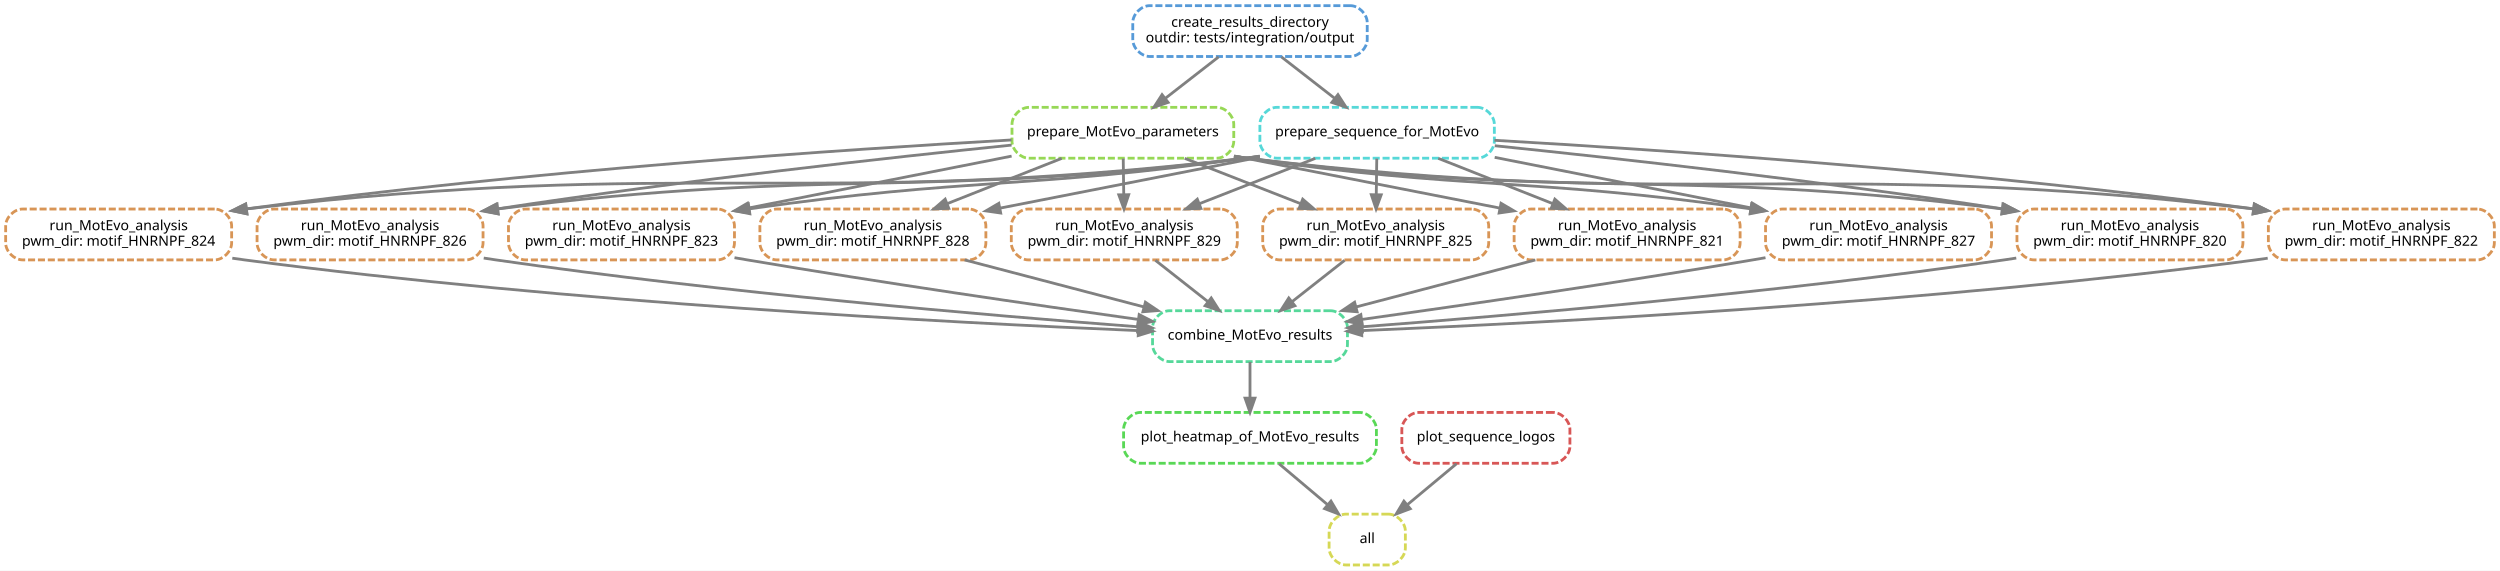
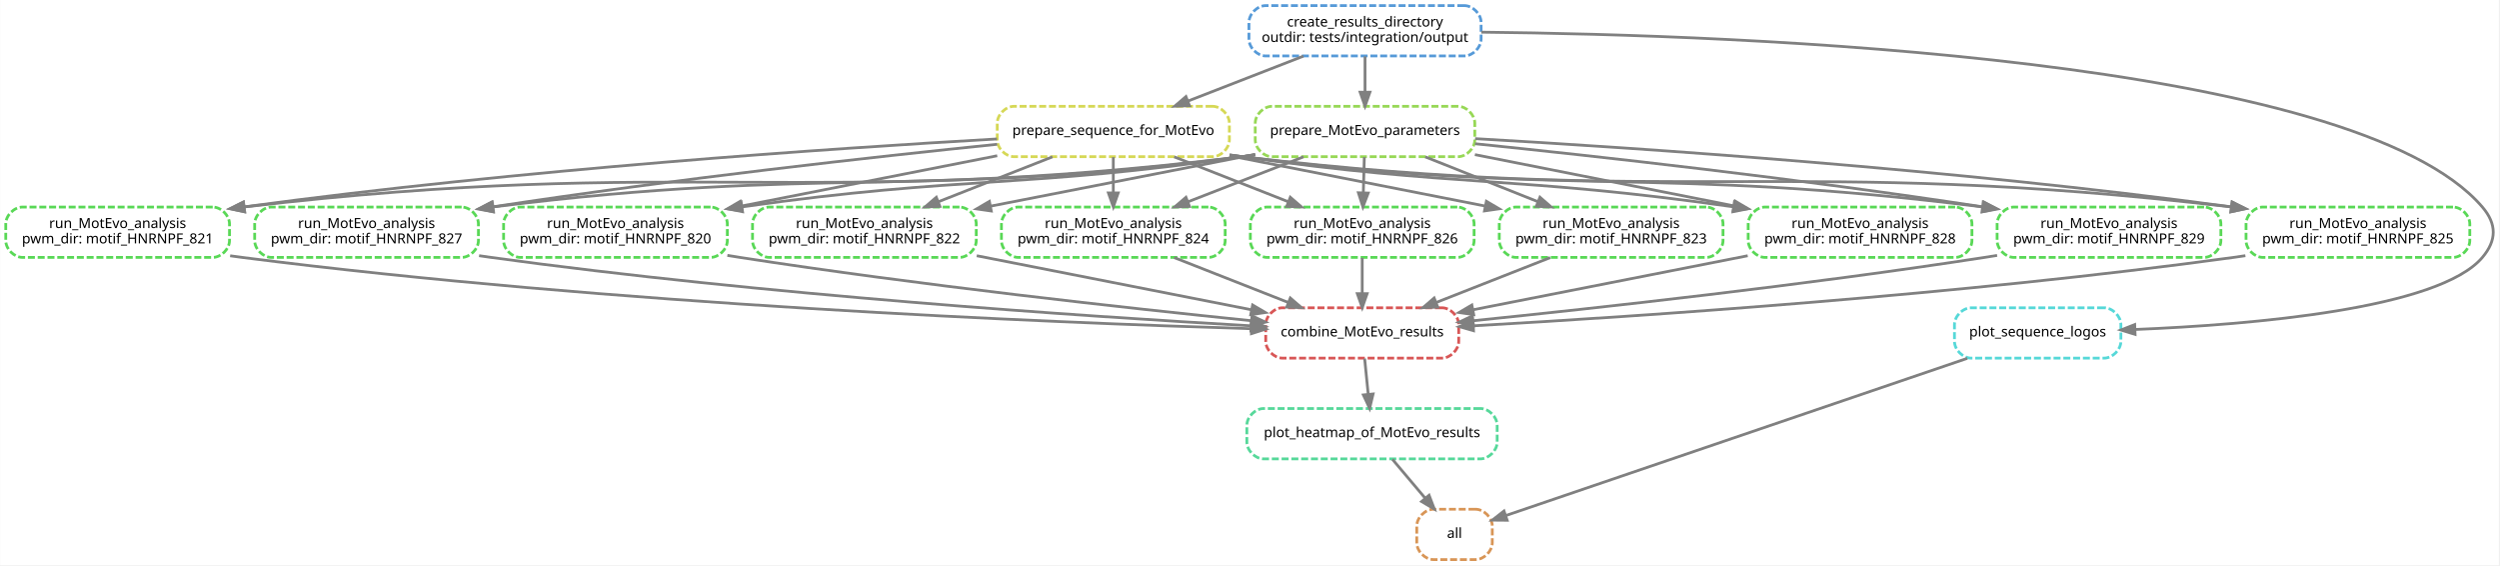
- <svg xmlns="http://www.w3.org/2000/svg" width="1770pt" height="404pt" viewBox="0.00 0.00 1770.00 404.00">
+ <svg xmlns="http://www.w3.org/2000/svg" width="1787pt" height="404pt" viewBox="0.00 0.00 1786.78 404.00">
  <g id="graph0" class="graph" transform="scale(1 1) rotate(0) translate(4 400)">
-     <polygon fill="white" stroke="none" points="-4,4 -4,-400 1766,-400 1766,4 -4,4" />
+     <polygon fill="white" stroke="none" points="-4,4 -4,-400 1782.78,-400 1782.78,4 -4,4" />
    <g id="node1" class="node">
-       <path fill="none" stroke="#d6d856" stroke-width="2" stroke-dasharray="5,2" d="M979,-36C979,-36 949,-36 949,-36 943,-36 937,-30 937,-24 937,-24 937,-12 937,-12 937,-6 943,-0 949,-0 949,-0 979,-0 979,-0 985,-0 991,-6 991,-12 991,-12 991,-24 991,-24 991,-30 985,-36 979,-36" />
-       <text text-anchor="middle" x="964" y="-15.5" font-family="sans" font-size="10.00">all</text>
+       <path fill="none" stroke="#d89556" stroke-width="2" stroke-dasharray="5,2" d="M1051,-36C1051,-36 1021,-36 1021,-36 1015,-36 1009,-30 1009,-24 1009,-24 1009,-12 1009,-12 1009,-6 1015,-0 1021,-0 1021,-0 1051,-0 1051,-0 1057,-0 1063,-6 1063,-12 1063,-12 1063,-24 1063,-24 1063,-30 1057,-36 1051,-36" />
+       <text text-anchor="middle" x="1036" y="-15.5" font-family="sans" font-size="10.00">all</text>
    </g>
    <g id="node2" class="node">
-       <path fill="none" stroke="#59d856" stroke-width="2" stroke-dasharray="5,2" d="M958.5,-108C958.5,-108 803.5,-108 803.5,-108 797.5,-108 791.5,-102 791.5,-96 791.5,-96 791.5,-84 791.5,-84 791.5,-78 797.5,-72 803.5,-72 803.5,-72 958.5,-72 958.5,-72 964.5,-72 970.5,-78 970.5,-84 970.5,-84 970.5,-96 970.5,-96 970.5,-102 964.5,-108 958.5,-108" />
-       <text text-anchor="middle" x="881" y="-87.5" font-family="sans" font-size="10.00">plot_heatmap_of_MotEvo_results</text>
+       <path fill="none" stroke="#56d89a" stroke-width="2" stroke-dasharray="5,2" d="M1054.5,-108C1054.5,-108 899.5,-108 899.5,-108 893.5,-108 887.5,-102 887.5,-96 887.5,-96 887.5,-84 887.5,-84 887.5,-78 893.5,-72 899.5,-72 899.5,-72 1054.5,-72 1054.5,-72 1060.5,-72 1066.5,-78 1066.5,-84 1066.5,-84 1066.5,-96 1066.5,-96 1066.5,-102 1060.5,-108 1054.5,-108" />
+       <text text-anchor="middle" x="977" y="-87.5" font-family="sans" font-size="10.00">plot_heatmap_of_MotEvo_results</text>
    </g>
    <g id="edge1" class="edge">
-       <path fill="none" stroke="grey" stroke-width="2" d="M901.517,-71.697C911.869,-62.965 924.586,-52.24 935.839,-42.75" />
-       <polygon fill="grey" stroke="grey" stroke-width="2" points="938.331,-45.227 943.719,-36.104 933.818,-39.876 938.331,-45.227" />
+       <path fill="none" stroke="grey" stroke-width="2" d="M991.584,-71.697C998.658,-63.305 1007.28,-53.071 1015.05,-43.861" />
+       <polygon fill="grey" stroke="grey" stroke-width="2" points="1017.81,-46.006 1021.58,-36.104 1012.46,-41.495 1017.81,-46.006" />
    </g>
    <g id="node3" class="node">
-       <path fill="none" stroke="#d85656" stroke-width="2" stroke-dasharray="5,2" d="M1095.5,-108C1095.5,-108 1000.5,-108 1000.5,-108 994.5,-108 988.5,-102 988.5,-96 988.5,-96 988.5,-84 988.5,-84 988.5,-78 994.5,-72 1000.5,-72 1000.5,-72 1095.5,-72 1095.5,-72 1101.5,-72 1107.5,-78 1107.5,-84 1107.5,-84 1107.5,-96 1107.5,-96 1107.5,-102 1101.5,-108 1095.5,-108" />
-       <text text-anchor="middle" x="1048" y="-87.5" font-family="sans" font-size="10.00">plot_sequence_logos</text>
+       <path fill="none" stroke="#56d8d8" stroke-width="2" stroke-dasharray="5,2" d="M1500.5,-180C1500.5,-180 1405.5,-180 1405.5,-180 1399.5,-180 1393.5,-174 1393.5,-168 1393.5,-168 1393.5,-156 1393.5,-156 1393.5,-150 1399.5,-144 1405.5,-144 1405.5,-144 1500.5,-144 1500.5,-144 1506.5,-144 1512.5,-150 1512.5,-156 1512.5,-156 1512.5,-168 1512.5,-168 1512.5,-174 1506.5,-180 1500.5,-180" />
+       <text text-anchor="middle" x="1453" y="-159.5" font-family="sans" font-size="10.00">plot_sequence_logos</text>
    </g>
    <g id="edge2" class="edge">
-       <path fill="none" stroke="grey" stroke-width="2" d="M1027.24,-71.697C1016.76,-62.965 1003.89,-52.24 992.5,-42.75" />
-       <polygon fill="grey" stroke="grey" stroke-width="2" points="994.448,-39.817 984.525,-36.104 989.967,-45.195 994.448,-39.817" />
+       <path fill="none" stroke="grey" stroke-width="2" d="M1402.7,-143.871C1317.77,-114.951 1147.89,-57.102 1072.96,-31.586" />
+       <polygon fill="grey" stroke="grey" stroke-width="2" points="1073.63,-28.117 1063.04,-28.206 1071.37,-34.743 1073.63,-28.117" />
    </g>
    <g id="node4" class="node">
-       <path fill="none" stroke="#56d89a" stroke-width="2" stroke-dasharray="5,2" d="M938,-180C938,-180 824,-180 824,-180 818,-180 812,-174 812,-168 812,-168 812,-156 812,-156 812,-150 818,-144 824,-144 824,-144 938,-144 938,-144 944,-144 950,-150 950,-156 950,-156 950,-168 950,-168 950,-174 944,-180 938,-180" />
-       <text text-anchor="middle" x="881" y="-159.5" font-family="sans" font-size="10.00">combine_MotEvo_results</text>
+       <path fill="none" stroke="#d85656" stroke-width="2" stroke-dasharray="5,2" d="M1027,-180C1027,-180 913,-180 913,-180 907,-180 901,-174 901,-168 901,-168 901,-156 901,-156 901,-150 907,-144 913,-144 913,-144 1027,-144 1027,-144 1033,-144 1039,-150 1039,-156 1039,-156 1039,-168 1039,-168 1039,-174 1033,-180 1027,-180" />
+       <text text-anchor="middle" x="970" y="-159.5" font-family="sans" font-size="10.00">combine_MotEvo_results</text>
    </g>
    <g id="edge3" class="edge">
-       <path fill="none" stroke="grey" stroke-width="2" d="M881,-143.697C881,-135.983 881,-126.712 881,-118.112" />
-       <polygon fill="grey" stroke="grey" stroke-width="2" points="884.5,-118.104 881,-108.104 877.5,-118.104 884.5,-118.104" />
+       <path fill="none" stroke="grey" stroke-width="2" d="M971.73,-143.697C972.502,-135.983 973.429,-126.712 974.289,-118.112" />
+       <polygon fill="grey" stroke="grey" stroke-width="2" points="977.777,-118.403 975.29,-108.104 970.812,-117.706 977.777,-118.403" />
    </g>
    <g id="node5" class="node">
-       <path fill="none" stroke="#d89556" stroke-width="2" stroke-dasharray="5,2" d="M860,-252C860,-252 724,-252 724,-252 718,-252 712,-246 712,-240 712,-240 712,-228 712,-228 712,-222 718,-216 724,-216 724,-216 860,-216 860,-216 866,-216 872,-222 872,-228 872,-228 872,-240 872,-240 872,-246 866,-252 860,-252" />
+       <path fill="none" stroke="#569ad8" stroke-width="2" stroke-dasharray="5,2" d="M1043,-396C1043,-396 901,-396 901,-396 895,-396 889,-390 889,-384 889,-384 889,-372 889,-372 889,-366 895,-360 901,-360 901,-360 1043,-360 1043,-360 1049,-360 1055,-366 1055,-372 1055,-372 1055,-384 1055,-384 1055,-390 1049,-396 1043,-396" />
+       <text text-anchor="middle" x="972" y="-381" font-family="sans" font-size="10.00">create_results_directory</text>
+       <text text-anchor="middle" x="972" y="-370" font-family="sans" font-size="10.00">outdir: tests/integration/output</text>
+     </g>
+     <g id="edge4" class="edge">
+       <path fill="none" stroke="grey" stroke-width="2" d="M1055.13,-377.005C1240.66,-375.066 1679.43,-359.01 1771,-252 1781.4,-239.843 1781.34,-228.208 1771,-216 1739.83,-179.206 1606.55,-167.932 1522.74,-164.492" />
+       <polygon fill="grey" stroke="grey" stroke-width="2" points="1522.65,-160.987 1512.52,-164.102 1522.38,-167.981 1522.65,-160.987" />
+     </g>
+     <g id="node16" class="node">
+       <path fill="none" stroke="#97d856" stroke-width="2" stroke-dasharray="5,2" d="M1038.5,-324C1038.5,-324 905.5,-324 905.5,-324 899.5,-324 893.5,-318 893.5,-312 893.5,-312 893.5,-300 893.5,-300 893.5,-294 899.5,-288 905.5,-288 905.5,-288 1038.5,-288 1038.5,-288 1044.5,-288 1050.5,-294 1050.5,-300 1050.5,-300 1050.5,-312 1050.5,-312 1050.5,-318 1044.5,-324 1038.5,-324" />
+       <text text-anchor="middle" x="972" y="-303.5" font-family="sans" font-size="10.00">prepare_MotEvo_parameters</text>
+     </g>
+     <g id="edge35" class="edge">
+       <path fill="none" stroke="grey" stroke-width="2" d="M972,-359.697C972,-351.983 972,-342.712 972,-334.112" />
+       <polygon fill="grey" stroke="grey" stroke-width="2" points="975.5,-334.104 972,-324.104 968.5,-334.104 975.5,-334.104" />
+     </g>
+     <g id="node17" class="node">
+       <path fill="none" stroke="#d6d856" stroke-width="2" stroke-dasharray="5,2" d="M863,-324C863,-324 721,-324 721,-324 715,-324 709,-318 709,-312 709,-312 709,-300 709,-300 709,-294 715,-288 721,-288 721,-288 863,-288 863,-288 869,-288 875,-294 875,-300 875,-300 875,-312 875,-312 875,-318 869,-324 863,-324" />
+       <text text-anchor="middle" x="792" y="-303.5" font-family="sans" font-size="10.00">prepare_sequence_for_MotEvo</text>
+     </g>
+     <g id="edge36" class="edge">
+       <path fill="none" stroke="grey" stroke-width="2" d="M927.967,-359.876C903.032,-350.179 871.662,-337.98 845.338,-327.743" />
+       <polygon fill="grey" stroke="grey" stroke-width="2" points="846.479,-324.431 835.89,-324.068 843.941,-330.955 846.479,-324.431" />
+     </g>
+     <g id="node6" class="node">
+       <path fill="none" stroke="#59d856" stroke-width="2" stroke-dasharray="5,2" d="M1572,-252C1572,-252 1436,-252 1436,-252 1430,-252 1424,-246 1424,-240 1424,-240 1424,-228 1424,-228 1424,-222 1430,-216 1436,-216 1436,-216 1572,-216 1572,-216 1578,-216 1584,-222 1584,-228 1584,-228 1584,-240 1584,-240 1584,-246 1578,-252 1572,-252" />
+       <text text-anchor="middle" x="1504" y="-237" font-family="sans" font-size="10.00">run_MotEvo_analysis</text>
+       <text text-anchor="middle" x="1504" y="-226" font-family="sans" font-size="10.00">pwm_dir: motif_HNRNPF_829</text>
+     </g>
+     <g id="edge5" class="edge">
+       <path fill="none" stroke="grey" stroke-width="2" d="M1423.99,-217.443C1420.96,-216.941 1417.95,-216.457 1415,-216 1287.48,-196.252 1138.4,-179.846 1049.23,-170.741" />
+       <polygon fill="grey" stroke="grey" stroke-width="2" points="1049.5,-167.25 1039.2,-169.721 1048.79,-174.214 1049.5,-167.25" />
+     </g>
+     <g id="node7" class="node">
+       <path fill="none" stroke="#59d856" stroke-width="2" stroke-dasharray="5,2" d="M1750,-252C1750,-252 1614,-252 1614,-252 1608,-252 1602,-246 1602,-240 1602,-240 1602,-228 1602,-228 1602,-222 1608,-216 1614,-216 1614,-216 1750,-216 1750,-216 1756,-216 1762,-222 1762,-228 1762,-228 1762,-240 1762,-240 1762,-246 1756,-252 1750,-252" />
+       <text text-anchor="middle" x="1682" y="-237" font-family="sans" font-size="10.00">run_MotEvo_analysis</text>
+       <text text-anchor="middle" x="1682" y="-226" font-family="sans" font-size="10.00">pwm_dir: motif_HNRNPF_825</text>
+     </g>
+     <g id="edge6" class="edge">
+       <path fill="none" stroke="grey" stroke-width="2" d="M1601.53,-217.242C1598.66,-216.802 1595.81,-216.386 1593,-216 1398.65,-189.245 1168.2,-173.851 1049.49,-167.112" />
+       <polygon fill="grey" stroke="grey" stroke-width="2" points="1049.58,-163.612 1039.4,-166.545 1049.19,-170.601 1049.58,-163.612" />
+     </g>
+     <g id="node8" class="node">
+       <path fill="none" stroke="#59d856" stroke-width="2" stroke-dasharray="5,2" d="M148,-252C148,-252 12,-252 12,-252 6,-252 0,-246 0,-240 0,-240 0,-228 0,-228 0,-222 6,-216 12,-216 12,-216 148,-216 148,-216 154,-216 160,-222 160,-228 160,-228 160,-240 160,-240 160,-246 154,-252 148,-252" />
+       <text text-anchor="middle" x="80" y="-237" font-family="sans" font-size="10.00">run_MotEvo_analysis</text>
+       <text text-anchor="middle" x="80" y="-226" font-family="sans" font-size="10.00">pwm_dir: motif_HNRNPF_821</text>
+     </g>
+     <g id="edge7" class="edge">
+       <path fill="none" stroke="grey" stroke-width="2" d="M160.459,-217.173C163.338,-216.753 166.191,-216.36 169,-216 432.076,-182.3 746.671,-169.415 890.804,-165.022" />
+       <polygon fill="grey" stroke="grey" stroke-width="2" points="890.994,-168.518 900.884,-164.72 890.784,-161.521 890.994,-168.518" />
+     </g>
+     <g id="node9" class="node">
+       <path fill="none" stroke="#59d856" stroke-width="2" stroke-dasharray="5,2" d="M326,-252C326,-252 190,-252 190,-252 184,-252 178,-246 178,-240 178,-240 178,-228 178,-228 178,-222 184,-216 190,-216 190,-216 326,-216 326,-216 332,-216 338,-222 338,-228 338,-228 338,-240 338,-240 338,-246 332,-252 326,-252" />
+       <text text-anchor="middle" x="258" y="-237" font-family="sans" font-size="10.00">run_MotEvo_analysis</text>
+       <text text-anchor="middle" x="258" y="-226" font-family="sans" font-size="10.00">pwm_dir: motif_HNRNPF_827</text>
+     </g>
+     <g id="edge8" class="edge">
+       <path fill="none" stroke="grey" stroke-width="2" d="M338.468,-217.242C341.344,-216.802 344.195,-216.386 347,-216 541.353,-189.245 771.798,-173.851 890.506,-167.112" />
+       <polygon fill="grey" stroke="grey" stroke-width="2" points="890.809,-170.601 900.597,-166.545 890.416,-163.612 890.809,-170.601" />
+     </g>
+     <g id="node10" class="node">
+       <path fill="none" stroke="#59d856" stroke-width="2" stroke-dasharray="5,2" d="M504,-252C504,-252 368,-252 368,-252 362,-252 356,-246 356,-240 356,-240 356,-228 356,-228 356,-222 362,-216 368,-216 368,-216 504,-216 504,-216 510,-216 516,-222 516,-228 516,-228 516,-240 516,-240 516,-246 510,-252 504,-252" />
+       <text text-anchor="middle" x="436" y="-237" font-family="sans" font-size="10.00">run_MotEvo_analysis</text>
+       <text text-anchor="middle" x="436" y="-226" font-family="sans" font-size="10.00">pwm_dir: motif_HNRNPF_820</text>
+     </g>
+     <g id="edge9" class="edge">
+       <path fill="none" stroke="grey" stroke-width="2" d="M516.008,-217.443C519.041,-216.941 522.046,-216.457 525,-216 652.522,-196.252 801.595,-179.846 890.766,-170.741" />
+       <polygon fill="grey" stroke="grey" stroke-width="2" points="891.21,-174.214 900.805,-169.721 890.502,-167.25 891.21,-174.214" />
+     </g>
+     <g id="node11" class="node">
+       <path fill="none" stroke="#59d856" stroke-width="2" stroke-dasharray="5,2" d="M682,-252C682,-252 546,-252 546,-252 540,-252 534,-246 534,-240 534,-240 534,-228 534,-228 534,-222 540,-216 546,-216 546,-216 682,-216 682,-216 688,-216 694,-222 694,-228 694,-228 694,-240 694,-240 694,-246 688,-252 682,-252" />
+       <text text-anchor="middle" x="614" y="-237" font-family="sans" font-size="10.00">run_MotEvo_analysis</text>
+       <text text-anchor="middle" x="614" y="-226" font-family="sans" font-size="10.00">pwm_dir: motif_HNRNPF_822</text>
+     </g>
+     <g id="edge10" class="edge">
+       <path fill="none" stroke="grey" stroke-width="2" d="M694.337,-217.203C753.077,-205.653 832.368,-190.063 890.832,-178.567" />
+       <polygon fill="grey" stroke="grey" stroke-width="2" points="891.625,-181.978 900.762,-176.614 890.274,-175.109 891.625,-181.978" />
+     </g>
+     <g id="node12" class="node">
+       <path fill="none" stroke="#59d856" stroke-width="2" stroke-dasharray="5,2" d="M860,-252C860,-252 724,-252 724,-252 718,-252 712,-246 712,-240 712,-240 712,-228 712,-228 712,-222 718,-216 724,-216 724,-216 860,-216 860,-216 866,-216 872,-222 872,-228 872,-228 872,-240 872,-240 872,-246 866,-252 860,-252" />
      <text text-anchor="middle" x="792" y="-237" font-family="sans" font-size="10.00">run_MotEvo_analysis</text>
-       <text text-anchor="middle" x="792" y="-226" font-family="sans" font-size="10.00">pwm_dir: motif_HNRNPF_829</text>
-     </g>
-     <g id="edge4" class="edge">
-       <path fill="none" stroke="grey" stroke-width="2" d="M814,-215.697C825.209,-206.881 839.002,-196.032 851.154,-186.474" />
-       <polygon fill="grey" stroke="grey" stroke-width="2" points="853.557,-189.038 859.253,-180.104 849.229,-183.535 853.557,-189.038" />
-     </g>
-     <g id="node6" class="node">
-       <path fill="none" stroke="#d89556" stroke-width="2" stroke-dasharray="5,2" d="M1038,-252C1038,-252 902,-252 902,-252 896,-252 890,-246 890,-240 890,-240 890,-228 890,-228 890,-222 896,-216 902,-216 902,-216 1038,-216 1038,-216 1044,-216 1050,-222 1050,-228 1050,-228 1050,-240 1050,-240 1050,-246 1044,-252 1038,-252" />
+       <text text-anchor="middle" x="792" y="-226" font-family="sans" font-size="10.00">pwm_dir: motif_HNRNPF_824</text>
+     </g>
+     <g id="edge11" class="edge">
+       <path fill="none" stroke="grey" stroke-width="2" d="M835.544,-215.876C860.202,-206.179 891.223,-193.98 917.254,-183.743" />
+       <polygon fill="grey" stroke="grey" stroke-width="2" points="918.572,-186.985 926.598,-180.068 916.011,-180.471 918.572,-186.985" />
+     </g>
+     <g id="node13" class="node">
+       <path fill="none" stroke="#59d856" stroke-width="2" stroke-dasharray="5,2" d="M1038,-252C1038,-252 902,-252 902,-252 896,-252 890,-246 890,-240 890,-240 890,-228 890,-228 890,-222 896,-216 902,-216 902,-216 1038,-216 1038,-216 1044,-216 1050,-222 1050,-228 1050,-228 1050,-240 1050,-240 1050,-246 1044,-252 1038,-252" />
      <text text-anchor="middle" x="970" y="-237" font-family="sans" font-size="10.00">run_MotEvo_analysis</text>
-       <text text-anchor="middle" x="970" y="-226" font-family="sans" font-size="10.00">pwm_dir: motif_HNRNPF_825</text>
-     </g>
-     <g id="edge5" class="edge">
-       <path fill="none" stroke="grey" stroke-width="2" d="M948,-215.697C936.791,-206.881 922.998,-196.032 910.846,-186.474" />
-       <polygon fill="grey" stroke="grey" stroke-width="2" points="912.771,-183.535 902.747,-180.104 908.443,-189.038 912.771,-183.535" />
-     </g>
-     <g id="node7" class="node">
-       <path fill="none" stroke="#d89556" stroke-width="2" stroke-dasharray="5,2" d="M1216,-252C1216,-252 1080,-252 1080,-252 1074,-252 1068,-246 1068,-240 1068,-240 1068,-228 1068,-228 1068,-222 1074,-216 1080,-216 1080,-216 1216,-216 1216,-216 1222,-216 1228,-222 1228,-228 1228,-228 1228,-240 1228,-240 1228,-246 1222,-252 1216,-252" />
+       <text text-anchor="middle" x="970" y="-226" font-family="sans" font-size="10.00">pwm_dir: motif_HNRNPF_826</text>
+     </g>
+     <g id="edge12" class="edge">
+       <path fill="none" stroke="grey" stroke-width="2" d="M970,-215.697C970,-207.983 970,-198.712 970,-190.112" />
+       <polygon fill="grey" stroke="grey" stroke-width="2" points="973.5,-190.104 970,-180.104 966.5,-190.104 973.5,-190.104" />
+     </g>
+     <g id="node14" class="node">
+       <path fill="none" stroke="#59d856" stroke-width="2" stroke-dasharray="5,2" d="M1216,-252C1216,-252 1080,-252 1080,-252 1074,-252 1068,-246 1068,-240 1068,-240 1068,-228 1068,-228 1068,-222 1074,-216 1080,-216 1080,-216 1216,-216 1216,-216 1222,-216 1228,-222 1228,-228 1228,-228 1228,-240 1228,-240 1228,-246 1222,-252 1216,-252" />
      <text text-anchor="middle" x="1148" y="-237" font-family="sans" font-size="10.00">run_MotEvo_analysis</text>
-       <text text-anchor="middle" x="1148" y="-226" font-family="sans" font-size="10.00">pwm_dir: motif_HNRNPF_821</text>
-     </g>
-     <g id="edge6" class="edge">
-       <path fill="none" stroke="grey" stroke-width="2" d="M1083.03,-215.966C1044.67,-205.909 995.949,-193.136 955.967,-182.654" />
-       <polygon fill="grey" stroke="grey" stroke-width="2" points="956.826,-179.261 946.266,-180.111 955.051,-186.032 956.826,-179.261" />
-     </g>
-     <g id="node8" class="node">
-       <path fill="none" stroke="#d89556" stroke-width="2" stroke-dasharray="5,2" d="M1394,-252C1394,-252 1258,-252 1258,-252 1252,-252 1246,-246 1246,-240 1246,-240 1246,-228 1246,-228 1246,-222 1252,-216 1258,-216 1258,-216 1394,-216 1394,-216 1400,-216 1406,-222 1406,-228 1406,-228 1406,-240 1406,-240 1406,-246 1400,-252 1394,-252" />
+       <text text-anchor="middle" x="1148" y="-226" font-family="sans" font-size="10.00">pwm_dir: motif_HNRNPF_823</text>
+     </g>
+     <g id="edge13" class="edge">
+       <path fill="none" stroke="grey" stroke-width="2" d="M1104.46,-215.876C1079.8,-206.179 1048.78,-193.98 1022.75,-183.743" />
+       <polygon fill="grey" stroke="grey" stroke-width="2" points="1023.99,-180.471 1013.4,-180.068 1021.43,-186.985 1023.99,-180.471" />
+     </g>
+     <g id="node15" class="node">
+       <path fill="none" stroke="#59d856" stroke-width="2" stroke-dasharray="5,2" d="M1394,-252C1394,-252 1258,-252 1258,-252 1252,-252 1246,-246 1246,-240 1246,-240 1246,-228 1246,-228 1246,-222 1252,-216 1258,-216 1258,-216 1394,-216 1394,-216 1400,-216 1406,-222 1406,-228 1406,-228 1406,-240 1406,-240 1406,-246 1400,-252 1394,-252" />
      <text text-anchor="middle" x="1326" y="-237" font-family="sans" font-size="10.00">run_MotEvo_analysis</text>
-       <text text-anchor="middle" x="1326" y="-226" font-family="sans" font-size="10.00">pwm_dir: motif_HNRNPF_827</text>
-     </g>
-     <g id="edge7" class="edge">
-       <path fill="none" stroke="grey" stroke-width="2" d="M1245.97,-217.554C1242.95,-217.02 1239.95,-216.501 1237,-216 1141.98,-199.859 1032.22,-183.928 959.984,-173.813" />
-       <polygon fill="grey" stroke="grey" stroke-width="2" points="960.433,-170.342 950.045,-172.425 959.465,-177.275 960.433,-170.342" />
-     </g>
-     <g id="node9" class="node">
-       <path fill="none" stroke="#d89556" stroke-width="2" stroke-dasharray="5,2" d="M1572,-252C1572,-252 1436,-252 1436,-252 1430,-252 1424,-246 1424,-240 1424,-240 1424,-228 1424,-228 1424,-222 1430,-216 1436,-216 1436,-216 1572,-216 1572,-216 1578,-216 1584,-222 1584,-228 1584,-228 1584,-240 1584,-240 1584,-246 1578,-252 1572,-252" />
-       <text text-anchor="middle" x="1504" y="-237" font-family="sans" font-size="10.00">run_MotEvo_analysis</text>
-       <text text-anchor="middle" x="1504" y="-226" font-family="sans" font-size="10.00">pwm_dir: motif_HNRNPF_820</text>
-     </g>
-     <g id="edge8" class="edge">
-       <path fill="none" stroke="grey" stroke-width="2" d="M1423.52,-217.293C1420.65,-216.839 1417.8,-216.406 1415,-216 1254.39,-192.738 1065.1,-176.593 960.527,-168.651" />
-       <polygon fill="grey" stroke="grey" stroke-width="2" points="960.601,-165.146 950.366,-167.884 960.075,-172.127 960.601,-165.146" />
-     </g>
-     <g id="node10" class="node">
-       <path fill="none" stroke="#d89556" stroke-width="2" stroke-dasharray="5,2" d="M1750,-252C1750,-252 1614,-252 1614,-252 1608,-252 1602,-246 1602,-240 1602,-240 1602,-228 1602,-228 1602,-222 1608,-216 1614,-216 1614,-216 1750,-216 1750,-216 1756,-216 1762,-222 1762,-228 1762,-228 1762,-240 1762,-240 1762,-246 1756,-252 1750,-252" />
-       <text text-anchor="middle" x="1682" y="-237" font-family="sans" font-size="10.00">run_MotEvo_analysis</text>
-       <text text-anchor="middle" x="1682" y="-226" font-family="sans" font-size="10.00">pwm_dir: motif_HNRNPF_822</text>
-     </g>
-     <g id="edge9" class="edge">
-       <path fill="none" stroke="grey" stroke-width="2" d="M1601.54,-217.203C1598.66,-216.774 1595.81,-216.371 1593,-216 1364.25,-185.741 1091.71,-171.464 960.005,-165.926" />
-       <polygon fill="grey" stroke="grey" stroke-width="2" points="960.138,-162.428 950.002,-165.511 959.848,-169.422 960.138,-162.428" />
-     </g>
-     <g id="node11" class="node">
-       <path fill="none" stroke="#d89556" stroke-width="2" stroke-dasharray="5,2" d="M148,-252C148,-252 12,-252 12,-252 6,-252 0,-246 0,-240 0,-240 0,-228 0,-228 0,-222 6,-216 12,-216 12,-216 148,-216 148,-216 154,-216 160,-222 160,-228 160,-228 160,-240 160,-240 160,-246 154,-252 148,-252" />
-       <text text-anchor="middle" x="80" y="-237" font-family="sans" font-size="10.00">run_MotEvo_analysis</text>
-       <text text-anchor="middle" x="80" y="-226" font-family="sans" font-size="10.00">pwm_dir: motif_HNRNPF_824</text>
-     </g>
-     <g id="edge10" class="edge">
-       <path fill="none" stroke="grey" stroke-width="2" d="M160.463,-217.203C163.341,-216.774 166.193,-216.371 169,-216 397.746,-185.741 670.295,-171.464 801.995,-165.926" />
-       <polygon fill="grey" stroke="grey" stroke-width="2" points="802.152,-169.422 811.998,-165.511 801.862,-162.428 802.152,-169.422" />
-     </g>
-     <g id="node12" class="node">
-       <path fill="none" stroke="#d89556" stroke-width="2" stroke-dasharray="5,2" d="M326,-252C326,-252 190,-252 190,-252 184,-252 178,-246 178,-240 178,-240 178,-228 178,-228 178,-222 184,-216 190,-216 190,-216 326,-216 326,-216 332,-216 338,-222 338,-228 338,-228 338,-240 338,-240 338,-246 332,-252 326,-252" />
-       <text text-anchor="middle" x="258" y="-237" font-family="sans" font-size="10.00">run_MotEvo_analysis</text>
-       <text text-anchor="middle" x="258" y="-226" font-family="sans" font-size="10.00">pwm_dir: motif_HNRNPF_826</text>
-     </g>
-     <g id="edge11" class="edge">
-       <path fill="none" stroke="grey" stroke-width="2" d="M338.476,-217.293C341.349,-216.839 344.198,-216.406 347,-216 507.615,-192.738 696.904,-176.593 801.473,-168.651" />
-       <polygon fill="grey" stroke="grey" stroke-width="2" points="801.925,-172.127 811.634,-167.884 801.399,-165.146 801.925,-172.127" />
-     </g>
-     <g id="node13" class="node">
-       <path fill="none" stroke="#d89556" stroke-width="2" stroke-dasharray="5,2" d="M504,-252C504,-252 368,-252 368,-252 362,-252 356,-246 356,-240 356,-240 356,-228 356,-228 356,-222 362,-216 368,-216 368,-216 504,-216 504,-216 510,-216 516,-222 516,-228 516,-228 516,-240 516,-240 516,-246 510,-252 504,-252" />
-       <text text-anchor="middle" x="436" y="-237" font-family="sans" font-size="10.00">run_MotEvo_analysis</text>
-       <text text-anchor="middle" x="436" y="-226" font-family="sans" font-size="10.00">pwm_dir: motif_HNRNPF_823</text>
-     </g>
-     <g id="edge12" class="edge">
-       <path fill="none" stroke="grey" stroke-width="2" d="M516.026,-217.554C519.054,-217.02 522.053,-216.501 525,-216 620.022,-199.859 729.777,-183.928 802.016,-173.813" />
-       <polygon fill="grey" stroke="grey" stroke-width="2" points="802.535,-177.275 811.955,-172.425 801.567,-170.342 802.535,-177.275" />
-     </g>
-     <g id="node14" class="node">
-       <path fill="none" stroke="#d89556" stroke-width="2" stroke-dasharray="5,2" d="M682,-252C682,-252 546,-252 546,-252 540,-252 534,-246 534,-240 534,-240 534,-228 534,-228 534,-222 540,-216 546,-216 546,-216 682,-216 682,-216 688,-216 694,-222 694,-228 694,-228 694,-240 694,-240 694,-246 688,-252 682,-252" />
-       <text text-anchor="middle" x="614" y="-237" font-family="sans" font-size="10.00">run_MotEvo_analysis</text>
-       <text text-anchor="middle" x="614" y="-226" font-family="sans" font-size="10.00">pwm_dir: motif_HNRNPF_828</text>
-     </g>
-     <g id="edge13" class="edge">
-       <path fill="none" stroke="grey" stroke-width="2" d="M678.974,-215.966C717.334,-205.909 766.051,-193.136 806.033,-182.654" />
-       <polygon fill="grey" stroke="grey" stroke-width="2" points="806.949,-186.032 815.734,-180.111 805.174,-179.261 806.949,-186.032" />
-     </g>
-     <g id="node15" class="node">
-       <path fill="none" stroke="#97d856" stroke-width="2" stroke-dasharray="5,2" d="M857.5,-324C857.5,-324 724.5,-324 724.5,-324 718.5,-324 712.5,-318 712.5,-312 712.5,-312 712.5,-300 712.5,-300 712.5,-294 718.5,-288 724.5,-288 724.5,-288 857.5,-288 857.5,-288 863.5,-288 869.5,-294 869.5,-300 869.5,-300 869.5,-312 869.5,-312 869.5,-318 863.5,-324 857.5,-324" />
-       <text text-anchor="middle" x="791" y="-303.5" font-family="sans" font-size="10.00">prepare_MotEvo_parameters</text>
+       <text text-anchor="middle" x="1326" y="-226" font-family="sans" font-size="10.00">pwm_dir: motif_HNRNPF_828</text>
    </g>
    <g id="edge14" class="edge">
-       <path fill="none" stroke="grey" stroke-width="2" d="M791.247,-287.697C791.357,-279.983 791.49,-270.712 791.613,-262.112" />
-       <polygon fill="grey" stroke="grey" stroke-width="2" points="795.112,-262.153 791.756,-252.104 788.113,-262.053 795.112,-262.153" />
+       <path fill="none" stroke="grey" stroke-width="2" d="M1245.66,-217.203C1186.92,-205.653 1107.63,-190.063 1049.17,-178.567" />
+       <polygon fill="grey" stroke="grey" stroke-width="2" points="1049.73,-175.109 1039.24,-176.614 1048.38,-181.978 1049.73,-175.109" />
+     </g>
+     <g id="edge15" class="edge">
+       <path fill="none" stroke="grey" stroke-width="2" d="M1050.65,-297.263C1137.23,-288.367 1280.72,-272.509 1414.01,-252.096" />
+       <polygon fill="grey" stroke="grey" stroke-width="2" points="1414.64,-255.539 1423.99,-250.555 1413.58,-248.621 1414.64,-255.539" />
+     </g>
+     <g id="edge17" class="edge">
+       <path fill="none" stroke="grey" stroke-width="2" d="M1050.71,-300.903C1166.92,-294.272 1391.37,-279.245 1591.42,-252.141" />
+       <polygon fill="grey" stroke="grey" stroke-width="2" points="1592.1,-255.581 1601.53,-250.757 1591.15,-248.645 1592.1,-255.581" />
+     </g>
+     <g id="edge19" class="edge">
+       <path fill="none" stroke="grey" stroke-width="2" d="M893.404,-289.249C890.233,-288.794 887.089,-288.374 884,-288 571.523,-250.141 486.725,-289.084 170.825,-252.116" />
+       <polygon fill="grey" stroke="grey" stroke-width="2" points="170.795,-248.587 160.452,-250.884 169.97,-255.539 170.795,-248.587" />
+     </g>
+     <g id="edge21" class="edge">
+       <path fill="none" stroke="grey" stroke-width="2" d="M893.396,-289.315C890.227,-288.841 887.086,-288.4 884,-288 650.025,-257.676 585.993,-281.816 348.439,-252.091" />
+       <polygon fill="grey" stroke="grey" stroke-width="2" points="348.821,-248.612 338.46,-250.824 347.939,-255.556 348.821,-248.612" />
+     </g>
+     <g id="edge23" class="edge">
+       <path fill="none" stroke="grey" stroke-width="2" d="M893.378,-289.445C890.214,-288.935 887.079,-288.451 884,-288 728.59,-265.245 685.446,-274.657 526.607,-252.159" />
+       <polygon fill="grey" stroke="grey" stroke-width="2" points="526.872,-248.662 516.476,-250.704 525.877,-255.59 526.872,-248.662" />
+     </g>
+     <g id="edge25" class="edge">
+       <path fill="none" stroke="grey" stroke-width="2" d="M893.435,-289.638C837.594,-278.719 762.471,-264.031 704.18,-252.633" />
+       <polygon fill="grey" stroke="grey" stroke-width="2" points="704.725,-249.173 694.239,-250.689 703.382,-256.043 704.725,-249.173" />
+     </g>
+     <g id="edge27" class="edge">
+       <path fill="none" stroke="grey" stroke-width="2" d="M927.967,-287.876C903.032,-278.179 871.662,-265.98 845.338,-255.743" />
+       <polygon fill="grey" stroke="grey" stroke-width="2" points="846.479,-252.431 835.89,-252.068 843.941,-258.955 846.479,-252.431" />
+     </g>
+     <g id="edge29" class="edge">
+       <path fill="none" stroke="grey" stroke-width="2" d="M971.506,-287.697C971.285,-279.983 971.02,-270.712 970.775,-262.112" />
+       <polygon fill="grey" stroke="grey" stroke-width="2" points="974.273,-262 970.489,-252.104 967.276,-262.2 974.273,-262" />
+     </g>
+     <g id="edge31" class="edge">
+       <path fill="none" stroke="grey" stroke-width="2" d="M1015.05,-287.876C1039.33,-278.222 1069.84,-266.087 1095.51,-255.878" />
+       <polygon fill="grey" stroke="grey" stroke-width="2" points="1097.09,-259.016 1105.09,-252.068 1094.5,-252.512 1097.09,-259.016" />
+     </g>
+     <g id="edge33" class="edge">
+       <path fill="none" stroke="grey" stroke-width="2" d="M1050.56,-289.465C1105.33,-278.636 1178.53,-264.161 1235.7,-252.856" />
+       <polygon fill="grey" stroke="grey" stroke-width="2" points="1236.69,-256.229 1245.82,-250.855 1235.33,-249.362 1236.69,-256.229" />
    </g>
    <g id="edge16" class="edge">
-       <path fill="none" stroke="grey" stroke-width="2" d="M834.788,-287.876C859.585,-278.179 890.781,-265.98 916.958,-255.743" />
-       <polygon fill="grey" stroke="grey" stroke-width="2" points="918.315,-258.97 926.354,-252.068 915.766,-252.451 918.315,-258.97" />
+       <path fill="none" stroke="grey" stroke-width="2" d="M875.178,-289.187C878.152,-288.763 881.099,-288.365 884,-288 1115.37,-258.879 1178.62,-281.582 1413.32,-252.123" />
+       <polygon fill="grey" stroke="grey" stroke-width="2" points="1414.06,-255.557 1423.54,-250.821 1413.18,-248.613 1414.06,-255.557" />
    </g>
    <g id="edge18" class="edge">
-       <path fill="none" stroke="grey" stroke-width="2" d="M869.787,-289.552C925.399,-278.647 1000.02,-264.015 1057.99,-252.65" />
-       <polygon fill="grey" stroke="grey" stroke-width="2" points="1058.73,-256.07 1067.87,-250.712 1057.38,-249.201 1058.73,-256.07" />
+       <path fill="none" stroke="grey" stroke-width="2" d="M875.17,-289.123C878.146,-288.717 881.096,-288.34 884,-288 1194,-251.649 1277.95,-288.871 1591.26,-252.107" />
+       <polygon fill="grey" stroke="grey" stroke-width="2" points="1592.03,-255.54 1601.55,-250.883 1591.2,-248.589 1592.03,-255.54" />
    </g>
    <g id="edge20" class="edge">
-       <path fill="none" stroke="grey" stroke-width="2" d="M869.622,-289.446C872.786,-288.936 875.921,-288.451 879,-288 1033.98,-265.286 1077,-274.619 1235.42,-252.156" />
-       <polygon fill="grey" stroke="grey" stroke-width="2" points="1236.12,-255.591 1245.52,-250.703 1235.13,-248.662 1236.12,-255.591" />
+       <path fill="none" stroke="grey" stroke-width="2" d="M708.811,-300.677C591.053,-293.945 368.886,-278.988 170.495,-252.129" />
+       <polygon fill="grey" stroke="grey" stroke-width="2" points="170.85,-248.645 160.468,-250.758 169.902,-255.58 170.85,-248.645" />
    </g>
    <g id="edge22" class="edge">
-       <path fill="none" stroke="grey" stroke-width="2" d="M869.604,-289.315C872.773,-288.842 875.914,-288.4 879,-288 1112.54,-257.718 1176.45,-281.777 1413.58,-252.089" />
-       <polygon fill="grey" stroke="grey" stroke-width="2" points="1414.06,-255.556 1423.54,-250.823 1413.18,-248.612 1414.06,-255.556" />
+       <path fill="none" stroke="grey" stroke-width="2" d="M708.927,-296.867C621.548,-287.911 479.836,-272.255 347.894,-252.08" />
+       <polygon fill="grey" stroke="grey" stroke-width="2" points="348.424,-248.62 338.008,-250.557 347.358,-255.539 348.424,-248.62" />
    </g>
    <g id="edge24" class="edge">
-       <path fill="none" stroke="grey" stroke-width="2" d="M869.596,-289.25C872.767,-288.794 875.911,-288.374 879,-288 1191.04,-250.183 1275.72,-289.044 1591.19,-252.114" />
-       <polygon fill="grey" stroke="grey" stroke-width="2" points="1592.03,-255.539 1601.55,-250.884 1591.2,-248.588 1592.03,-255.539" />
+       <path fill="none" stroke="grey" stroke-width="2" d="M708.983,-288.676C654.131,-277.891 582.262,-263.759 526.035,-252.703" />
+       <polygon fill="grey" stroke="grey" stroke-width="2" points="526.571,-249.242 516.083,-250.747 525.22,-256.11 526.571,-249.242" />
    </g>
    <g id="edge26" class="edge">
-       <path fill="none" stroke="grey" stroke-width="2" d="M712.159,-300.91C595.763,-294.289 370.95,-279.275 170.594,-252.142" />
-       <polygon fill="grey" stroke="grey" stroke-width="2" points="170.85,-248.645 160.468,-250.758 169.902,-255.58 170.85,-248.645" />
+       <path fill="none" stroke="grey" stroke-width="2" d="M748.456,-287.876C723.798,-278.179 692.777,-265.98 666.746,-255.743" />
+       <polygon fill="grey" stroke="grey" stroke-width="2" points="667.989,-252.471 657.402,-252.068 665.428,-258.985 667.989,-252.471" />
    </g>
    <g id="edge28" class="edge">
-       <path fill="none" stroke="grey" stroke-width="2" d="M712.174,-297.273C625.401,-288.386 481.58,-272.536 348.015,-252.099" />
-       <polygon fill="grey" stroke="grey" stroke-width="2" points="348.424,-248.621 338.008,-250.556 347.358,-255.539 348.424,-248.621" />
+       <path fill="none" stroke="grey" stroke-width="2" d="M792,-287.697C792,-279.983 792,-270.712 792,-262.112" />
+       <polygon fill="grey" stroke="grey" stroke-width="2" points="795.5,-262.104 792,-252.104 788.5,-262.104 795.5,-262.104" />
    </g>
    <g id="edge30" class="edge">
-       <path fill="none" stroke="grey" stroke-width="2" d="M712.214,-289.465C657.198,-278.617 583.631,-264.11 526.254,-252.797" />
-       <polygon fill="grey" stroke="grey" stroke-width="2" points="526.589,-249.295 516.101,-250.795 525.235,-256.163 526.589,-249.295" />
+       <path fill="none" stroke="grey" stroke-width="2" d="M835.544,-287.876C860.202,-278.179 891.223,-265.98 917.254,-255.743" />
+       <polygon fill="grey" stroke="grey" stroke-width="2" points="918.572,-258.985 926.598,-252.068 916.011,-252.471 918.572,-258.985" />
    </g>
    <g id="edge32" class="edge">
-       <path fill="none" stroke="grey" stroke-width="2" d="M747.701,-287.876C723.289,-278.222 692.604,-266.087 666.79,-255.878" />
-       <polygon fill="grey" stroke="grey" stroke-width="2" points="667.745,-252.491 657.158,-252.068 665.17,-259.001 667.745,-252.491" />
-     </g>
-     <g id="node16" class="node">
-       <path fill="none" stroke="#56d8d8" stroke-width="2" stroke-dasharray="5,2" d="M1042,-324C1042,-324 900,-324 900,-324 894,-324 888,-318 888,-312 888,-312 888,-300 888,-300 888,-294 894,-288 900,-288 900,-288 1042,-288 1042,-288 1048,-288 1054,-294 1054,-300 1054,-300 1054,-312 1054,-312 1054,-318 1048,-324 1042,-324" />
-       <text text-anchor="middle" x="971" y="-303.5" font-family="sans" font-size="10.00">prepare_sequence_for_MotEvo</text>
-     </g>
-     <g id="edge15" class="edge">
-       <path fill="none" stroke="grey" stroke-width="2" d="M927.212,-287.876C902.415,-278.179 871.219,-265.98 845.042,-255.743" />
-       <polygon fill="grey" stroke="grey" stroke-width="2" points="846.234,-252.451 835.646,-252.068 843.685,-258.97 846.234,-252.451" />
-     </g>
-     <g id="edge17" class="edge">
-       <path fill="none" stroke="grey" stroke-width="2" d="M970.753,-287.697C970.643,-279.983 970.51,-270.712 970.387,-262.112" />
-       <polygon fill="grey" stroke="grey" stroke-width="2" points="973.887,-262.053 970.244,-252.104 966.888,-262.153 973.887,-262.053" />
-     </g>
-     <g id="edge19" class="edge">
-       <path fill="none" stroke="grey" stroke-width="2" d="M1014.3,-287.876C1038.71,-278.222 1069.4,-266.087 1095.21,-255.878" />
-       <polygon fill="grey" stroke="grey" stroke-width="2" points="1096.83,-259.001 1104.84,-252.068 1094.26,-252.491 1096.83,-259.001" />
-     </g>
-     <g id="edge21" class="edge">
-       <path fill="none" stroke="grey" stroke-width="2" d="M1054.23,-288.588C1108.75,-277.838 1179.98,-263.792 1235.84,-252.777" />
-       <polygon fill="grey" stroke="grey" stroke-width="2" points="1236.6,-256.196 1245.73,-250.827 1235.24,-249.328 1236.6,-256.196" />
-     </g>
-     <g id="edge23" class="edge">
-       <path fill="none" stroke="grey" stroke-width="2" d="M1054.3,-296.814C1141.43,-287.852 1282.38,-272.23 1413.75,-252.135" />
-       <polygon fill="grey" stroke="grey" stroke-width="2" points="1414.64,-255.539 1423.99,-250.556 1413.58,-248.62 1414.64,-255.539" />
-     </g>
-     <g id="edge25" class="edge">
-       <path fill="none" stroke="grey" stroke-width="2" d="M1054.06,-300.669C1171.62,-293.927 1393.43,-278.959 1591.52,-252.127" />
-       <polygon fill="grey" stroke="grey" stroke-width="2" points="1592.1,-255.581 1601.53,-250.758 1591.15,-248.645 1592.1,-255.581" />
-     </g>
-     <g id="edge27" class="edge">
-       <path fill="none" stroke="grey" stroke-width="2" d="M887.928,-289.262C884.58,-288.803 881.261,-288.379 878,-288 567.961,-251.947 484.054,-288.878 170.741,-252.107" />
-       <polygon fill="grey" stroke="grey" stroke-width="2" points="170.796,-248.589 160.452,-250.883 169.969,-255.54 170.796,-248.589" />
-     </g>
-     <g id="edge29" class="edge">
-       <path fill="none" stroke="grey" stroke-width="2" d="M887.919,-289.332C884.573,-288.854 881.257,-288.407 878,-288 646.605,-259.101 583.382,-281.589 348.681,-252.123" />
-       <polygon fill="grey" stroke="grey" stroke-width="2" points="348.822,-248.613 338.46,-250.821 347.938,-255.557 348.822,-248.613" />
-     </g>
-     <g id="edge31" class="edge">
-       <path fill="none" stroke="grey" stroke-width="2" d="M887.9,-289.473C884.56,-288.956 881.25,-288.462 878,-288 725.069,-266.259 682.766,-274.459 526.448,-252.14" />
-       <polygon fill="grey" stroke="grey" stroke-width="2" points="526.875,-248.666 516.477,-250.697 525.873,-255.593 526.875,-248.666" />
-     </g>
-     <g id="edge33" class="edge">
-       <path fill="none" stroke="grey" stroke-width="2" d="M887.75,-288.676C832.647,-277.872 760.418,-263.709 703.989,-252.645" />
-       <polygon fill="grey" stroke="grey" stroke-width="2" points="704.489,-249.176 694.003,-250.687 703.142,-256.046 704.489,-249.176" />
-     </g>
-     <g id="node17" class="node">
-       <path fill="none" stroke="#569ad8" stroke-width="2" stroke-dasharray="5,2" d="M952,-396C952,-396 810,-396 810,-396 804,-396 798,-390 798,-384 798,-384 798,-372 798,-372 798,-366 804,-360 810,-360 810,-360 952,-360 952,-360 958,-360 964,-366 964,-372 964,-372 964,-384 964,-384 964,-390 958,-396 952,-396" />
-       <text text-anchor="middle" x="881" y="-381" font-family="sans" font-size="10.00">create_results_directory</text>
-       <text text-anchor="middle" x="881" y="-370" font-family="sans" font-size="10.00">outdir: tests/integration/output</text>
+       <path fill="none" stroke="grey" stroke-width="2" d="M875.017,-288.676C929.869,-277.891 1001.74,-263.759 1057.97,-252.703" />
+       <polygon fill="grey" stroke="grey" stroke-width="2" points="1058.78,-256.11 1067.92,-250.747 1057.43,-249.242 1058.78,-256.11" />
    </g>
    <g id="edge34" class="edge">
-       <path fill="none" stroke="grey" stroke-width="2" d="M858.753,-359.697C847.418,-350.881 833.47,-340.032 821.181,-330.474" />
-       <polygon fill="grey" stroke="grey" stroke-width="2" points="823.034,-327.481 812.991,-324.104 818.736,-333.007 823.034,-327.481" />
-     </g>
-     <g id="edge35" class="edge">
-       <path fill="none" stroke="grey" stroke-width="2" d="M903.247,-359.697C914.582,-350.881 928.53,-340.032 940.819,-330.474" />
-       <polygon fill="grey" stroke="grey" stroke-width="2" points="943.264,-333.007 949.009,-324.104 938.966,-327.481 943.264,-333.007" />
+       <path fill="none" stroke="grey" stroke-width="2" d="M875.195,-289.315C878.164,-288.854 881.106,-288.414 884,-288 1036.91,-266.112 1079.23,-274.453 1235.55,-252.14" />
+       <polygon fill="grey" stroke="grey" stroke-width="2" points="1236.13,-255.593 1245.52,-250.697 1235.12,-248.665 1236.13,-255.593" />
    </g>
  </g>
</svg>
